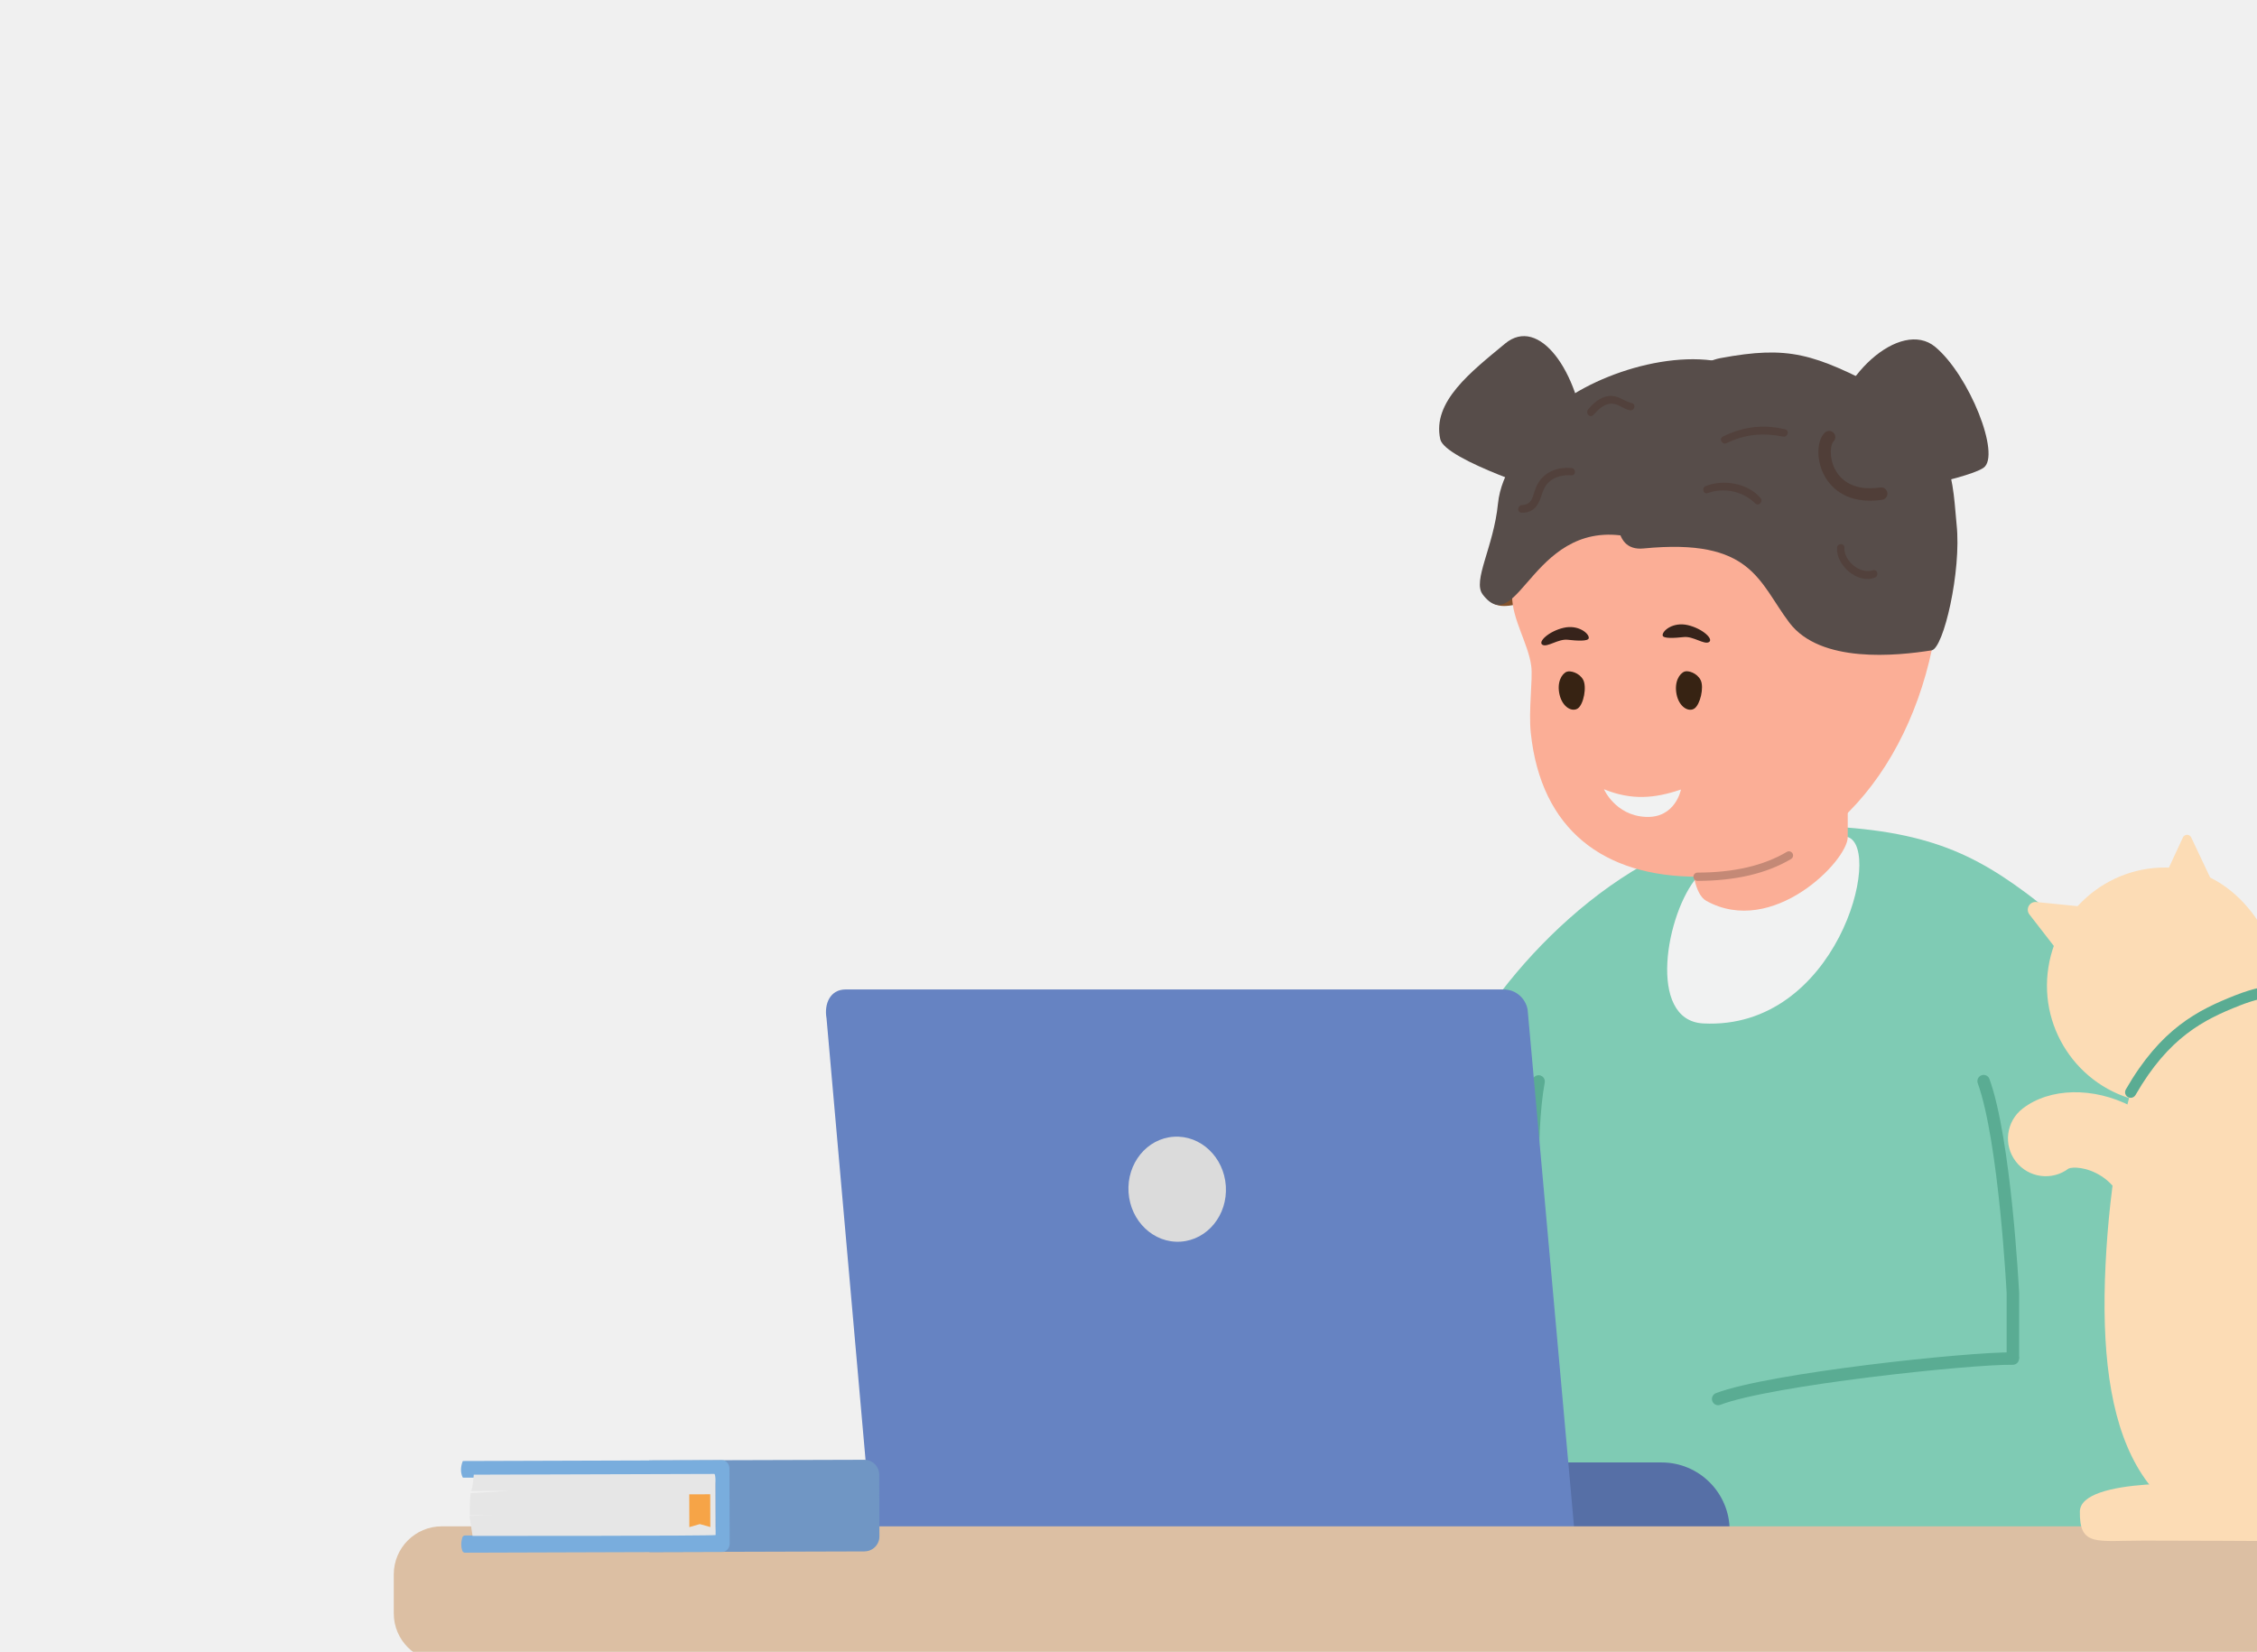
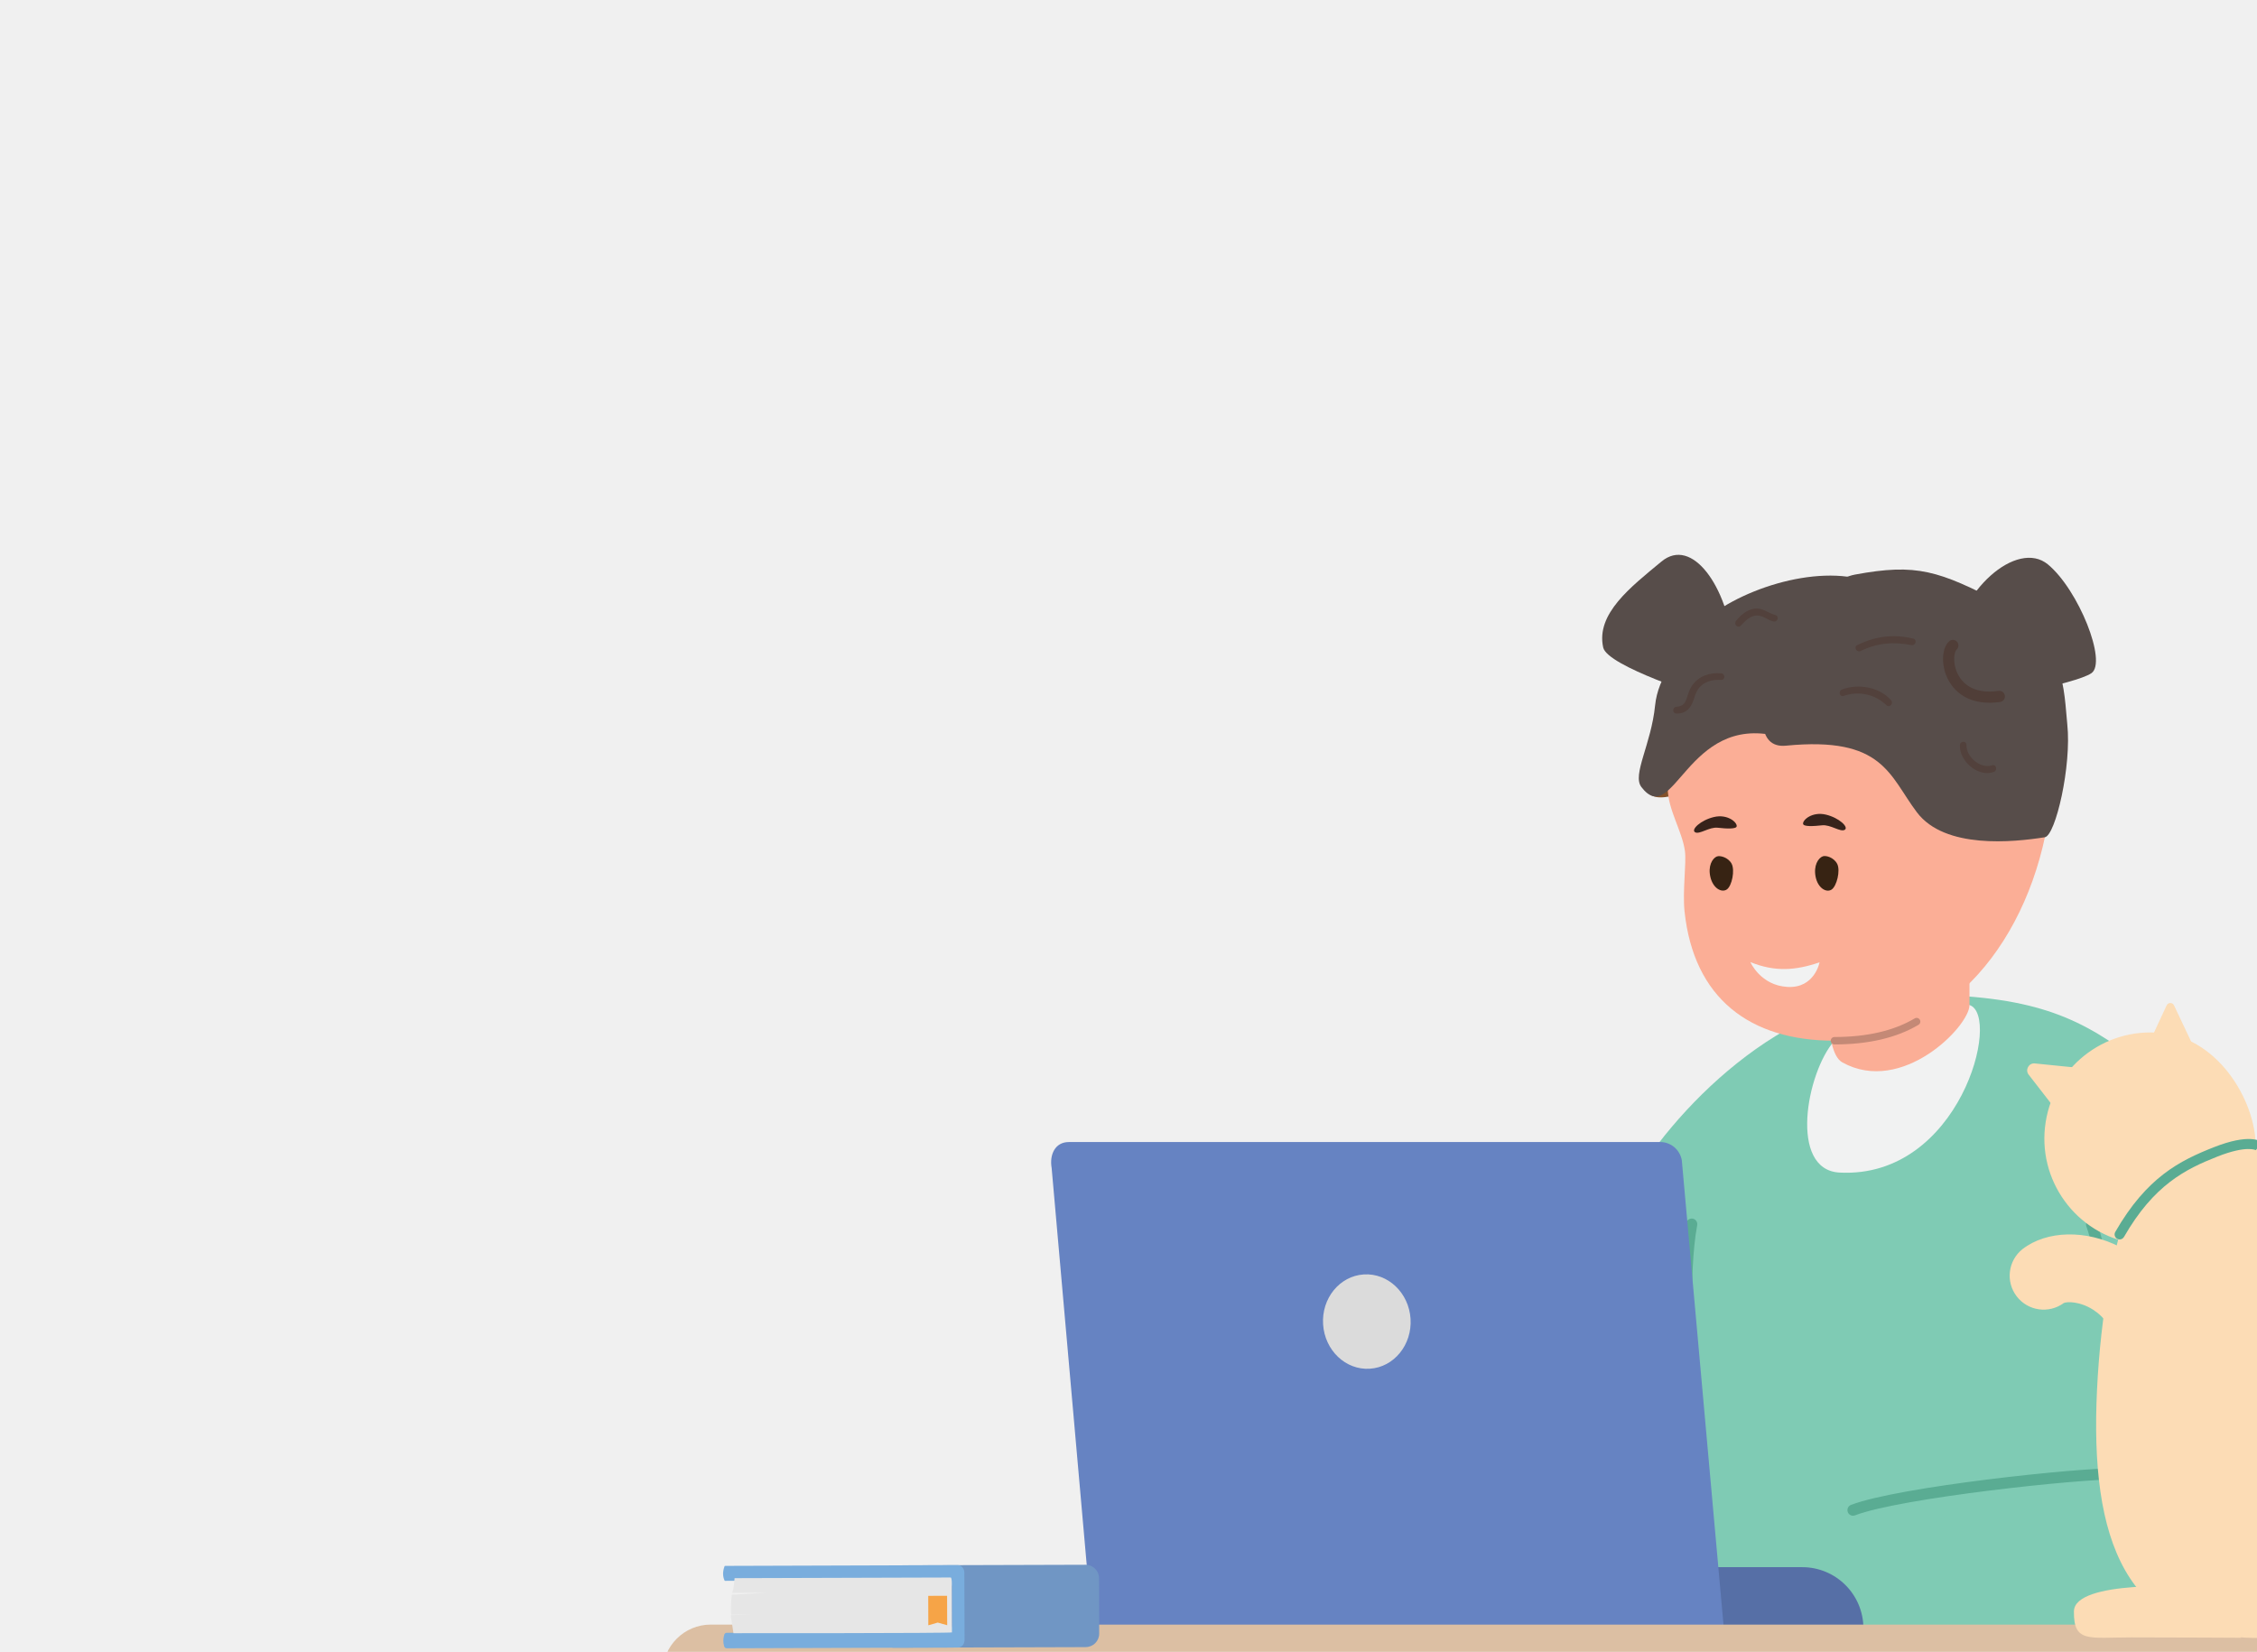
<svg xmlns="http://www.w3.org/2000/svg" width="235" height="172" fill="none">
  <g clip-path="url(#a)">
-     <path d="M226.839 161.659s14.611-46.153-16.012-68.769c-6.446-4.759-12.054-7.001-25.607-6.953-14.433.054-27.421 13.588-32.524 22.756-9.454 16.987-17.286 52.966-17.286 52.966h91.429Z" fill="#7FCBB4" />
-     <path d="M209.579 161.621a.644.644 0 0 1-.645-.645v-26.295c-.005-.123-.816-15.787-3.008-21.885a.643.643 0 0 1 .392-.828.64.64 0 0 1 .827.393c2.262 6.28 3.051 21.643 3.089 22.293v26.327c0 .36-.29.645-.645.645l-.01-.005ZM161.939 157.432a.645.645 0 0 1-.639-.575c-.156-1.35-3.825-33.209-1.73-44.405a.649.649 0 0 1 1.273.242c-2.062 11.002 1.709 43.69 1.746 44.018a.65.65 0 0 1-.569.72h-.081Z" fill="#5AAC93" />
-     <path d="M176.74 91.292c-3.244 3.69-5.312 14.976.607 15.277 13.918.715 18.768-18.207 15.041-19.412-8.52-2.758-15.648 4.135-15.648 4.135Z" fill="#F1F2F2" />
-     <path d="M176.138 81.856c0 1.441-.843 10.636 1.521 11.948 6.918 3.84 14.728-4.194 14.728-6.64v-7.895l-16.243 2.592-.006-.005Z" fill="#FBAE96" />
-     <path d="M165.045 45.737c-.677-7.033-4.786-12.905-8.337-9.958-3.55 2.946-7.611 6.05-6.746 9.958.483 2.189 11.865 5.765 11.865 5.765l3.218-5.765Z" fill="#574D4A" />
-     <path d="M158.038 52.599a.647.647 0 0 1-.408-1.15c2.262-1.824 3.363-3.77 3.363-5.948 0-.36.29-.645.644-.645.355 0 .645.29.645.645 0 2.56-1.295 4.898-3.846 6.958a.639.639 0 0 1-.403.145l.005-.005Z" fill="#DE501D" />
-     <path d="M160.063 62.45c-2.251.505-3.916 1.086-4.84.167-.924-.925 0-3.307 0-3.307l2.971-.479 1.869 3.619Z" fill="#82512B" />
-     <path d="M201.649 64.842c-2.138 14.76-11.608 26.45-24.897 26.45-9.819 0-16.303-4.92-17.366-14.98-.247-2.34.226-5.587.048-6.958-.295-2.307-1.993-4.867-1.993-7.286 0-14.76 12.677-21.842 25.966-21.842 13.29 0 20.359 10.012 18.242 24.616Z" fill="#FBAE96" />
-     <path d="M173.115 66.17c-.054-.478 1.08-1.44 2.632-1.075 1.547.366 2.697 1.463 2.192 1.764-.505.301-1.639-.635-2.627-.522-.988.108-2.154.172-2.192-.166h-.005ZM165.425 66.45c.053-.478-1.08-1.44-2.632-1.075-1.547.366-2.697 1.463-2.192 1.764.505.3 1.638-.635 2.627-.522.988.113 2.154.172 2.191-.167h.006Z" fill="#37231B" />
-     <path d="M171.128 57.11c11.313-1.107 11.952 3.458 15.186 7.733 3.239 4.275 11.167 3.452 14.809 2.877 1.241-.194 3.115-8.27 2.6-13.094-.382-3.575-.172-10.146-7.531-13.975-7.359-3.828-9.916-4.689-17.066-3.36-7.144 1.328-14.906 20.497-8.003 19.82h.005Z" fill="#574D4A" />
-     <path d="M190.371 46.184c.677-7.034 7.558-13.018 11.114-10.072 3.556 2.947 6.881 11.32 5.038 12.599-1.842 1.28-12.934 3.237-12.934 3.237l-3.218-5.764Z" fill="#574D4A" />
-     <path d="M194.698 52.136c-3.132 0-4.421-1.92-4.851-2.823-.752-1.576-.671-3.5.183-4.291a.647.647 0 0 1 .875.952c-.301.28-.489 1.543.102 2.78.452.946 1.671 2.462 4.77 2.005a.648.648 0 1 1 .188 1.285 9.118 9.118 0 0 1-1.273.097l.006-.005Z" fill="#503E38" />
-     <path d="M154.374 61.896c3.776 4.91 5.253-8.447 15.749-5.893 4.099.994.881-6.039 4.786-8.765 3.9-2.726 10.12-8.824 3.352-9.706-6.768-.882-15.932 3.033-18.478 7.216-1.134 1.86-3.476 4.345-3.814 7.7-.451 4.528-2.68 8.034-1.59 9.448h-.005Z" fill="#574D4A" />
-     <path d="M167.008 82.184s1.176 2.71 4.313 2.877c3.137.167 3.701-2.85 3.701-2.85-2.761.941-5.151 1.135-8.014-.027Z" fill="#F1F2F2" />
-     <path d="M175.406 69.924c-.548.204-1.102 1.086-.838 2.387.263 1.296 1.235 1.866 1.842 1.474.607-.393 1.042-2.21.661-2.969-.382-.758-1.316-1.021-1.671-.887l.006-.005ZM163.131 69.945c-.538.226-1.059 1.13-.742 2.42.317 1.285 1.306 1.812 1.902 1.398.596-.42.951-2.248.542-2.99-.408-.742-1.359-.967-1.702-.822v-.006Z" fill="#372313" />
-     <path d="M183.305 51.851c-1.338-1.549-3.841-1.963-5.7-1.242-.451.177-.263.903.204.736 1.703-.607 3.648-.204 4.937 1.065.365.36.892-.177.559-.559ZM185.866 44.705c-2.283-.548-4.389-.28-6.484.758-.451.226-.053.898.398.678 1.933-.941 3.787-1.086 5.882-.683.488.097.703-.635.209-.753h-.005ZM195.002 59.384c-1.343.441-3.019-.978-2.965-2.355.021-.495-.731-.49-.763 0-.118 1.828 2.138 3.818 3.937 3.114.457-.183.28-.92-.209-.759ZM163.62 48.732c-1.305-.123-2.616.312-3.379 1.43-.285.415-.424.888-.575 1.361-.22.694-.456 1.01-1.219 1.08-.494.05-.51.775 0 .786 1.128.016 1.681-.645 2.004-1.65.188-.592.365-1.125.843-1.56.634-.581 1.499-.737 2.331-.689.494.027.478-.715 0-.758h-.005ZM169.9 41.973c-.865-.22-1.445-.855-2.401-.736-.892.113-1.601.736-2.149 1.409-.312.381.204.935.553.553.527-.564 1.177-1.242 2.025-1.161.629.06 1.144.56 1.768.683.483.097.693-.624.204-.748Z" fill="#52413C" />
-     <path d="M176.746 91.722a.432.432 0 0 1-.43-.43c0-.236.194-.43.43-.43 3.76 0 6.892-.726 9.298-2.156a.43.43 0 0 1 .591.15.43.43 0 0 1-.15.592c-2.541 1.51-5.818 2.275-9.739 2.275Z" fill="#C48976" />
-     <path d="M179.184 161.804c0-6.91 9.642-20.353 27.341-20.353s26.766 1.237 26.766 1.237v18.858l-54.107.258Z" fill="#7FCBB4" />
-     <path d="M178.887 146.323a.65.65 0 0 1-.231-1.253c5.506-2.108 26.257-4.313 30.93-4.253a.64.64 0 0 1 .639.656.645.645 0 0 1-.645.639h-.01c-4.475-.064-25.187 2.151-30.446 4.168a.698.698 0 0 1-.231.043h-.006Z" fill="#5AAC93" />
-     <path d="M106.575 152.283h66.437c3.907 0 7.08 3.176 7.08 7.087v1.1H106.57v-8.192l.005.005Z" fill="#566FA6" />
-     <path d="M164.025 160.475H90.868l-4.808-54.426c-.277-1.571.409-3.018 1.982-3.018h68.529c1.222 0 2.273.888 2.488 2.112l4.966 55.332Z" fill="#6683C2" />
-     <path d="M127.635 123.502c.194 3.018-1.916 5.609-4.711 5.789-2.795.181-5.221-2.116-5.419-5.134-.198-3.018 1.916-5.609 4.711-5.79 2.795-.18 5.221 2.117 5.419 5.135Z" fill="#DBDBDB" />
-     <path d="M381.847 158.935H46a5 5 0 0 0-5 5v4.068a5 5 0 0 0 5 5h335.847a5 5 0 0 0 5-5v-4.068a5 5 0 0 0-5-5Z" fill="#DCBFA3" />
-     <path d="M237.538 104.549c-.873 6.734-7.354 11.281-14.051 10.22s-11.269-7.361-10.204-14.065c1.06-6.704 7.353-11.28 14.05-10.215 6.697 1.066 10.856 9.038 10.21 14.065l-.005-.005Z" fill="#FCDCB5" />
-     <path d="M256.167 130.552c1.615 15.116 1.969 29.933-18.254 29.933-15.418 0-19.531-11.382-18.683-28.791.833-17.091 5.824-34.83 15.14-30.378 10.326 4.931 20.162 13.984 21.797 29.236Z" fill="#FCDCB5" />
-     <path d="M221.84 114.315a.58.58 0 0 1-.5-.869c3.649-6.345 7.48-8.26 11.411-9.811 4.063-1.602 5.385-.753 5.612-.566l-.742.894s.01.01.03.02c-.01-.005-1.049-.621-4.471.728-3.73 1.47-7.368 3.289-10.83 9.311a.58.58 0 0 1-.505.293h-.005Z" fill="#5AAC93" />
-     <path d="m215.366 100.462-4.062-5.24c-.434-.56.015-1.368.716-1.298l6.506.657-3.16 5.881ZM230.494 92.161l-2.327-4.92a.477.477 0 0 0-.898 0l-2.054 4.42 5.279.495v.005ZM224.732 131.744a3.94 3.94 0 0 1-3.432-4.067c.121-2.91-1.307-4.445-2.528-5.223-1.54-.981-3.008-.95-3.392-.773a3.936 3.936 0 0 1-5.486-.728 3.931 3.931 0 0 1 .702-5.517c2.821-2.182 7.373-2.278 11.33-.232 4.764 2.46 7.469 7.25 7.237 12.807a3.93 3.93 0 0 1-4.093 3.764c-.116 0-.227-.016-.338-.031ZM230.898 154.534c-.827 0-14.302-.803-14.342 2.87-.046 3.673 1.726 3.016 6.661 3.016 4.936 0 12.703.045 12.703.045l-5.022-5.931Z" fill="#FCDCB5" />
-     <path d="m90.013 161.546-22.393.066-.029-9.541 22.394-.067a1.56 1.56 0 0 1 1.562 1.555l.019 6.419a1.558 1.558 0 0 1-1.553 1.563v.005Z" fill="#7096C4" />
-     <path d="m74.548 158.934-.012-4.278c0-.478-.336-.868-.752-.868l-25.554.079a.073.073 0 0 1-.062-.042c-.228-.499-.22-1.052 0-1.646.013-.029.033-.046.063-.046l26.965-.083c.412 0 .748.386.752.869l.025 7.803c0 .478-.332.869-.748.873l-26.82.083c-.125 0-.237-.087-.278-.224-.142-.433-.13-.877.004-1.339.041-.137.154-.228.278-.228l25.392-.075c.411 0 .747-.391.747-.873v-.005Z" fill="#79ADDD" />
-     <path d="m53.11 155.238-4.07.013c.075-.212.175-.212.291-1.697l25.039-.075c.091 0 .12.391.124.495l.017 5.866c0 .104-25.309.092-25.309.092-.199-1.414-.249-1.48-.315-2.091l2.438-.063-2.38.009c-.067 0-.038-1.543.062-2.312l4.103-.241v.004Z" fill="#E6E6E6" />
-     <path d="m73.95 155.596.008 2.789.005.624-1.097-.308-1.092.316v-.623l-.008-2.79 2.184-.008Z" fill="#F6A447" />
+     <path d="M236.028 171.614s13.132-41.482-14.392-61.81c-5.794-4.277-10.834-6.292-23.015-6.249-12.973.049-24.647 12.213-29.233 20.454-8.497 15.267-15.536 47.605-15.536 47.605h82.176Z" fill="#7FCBB4" />
+     <path d="M220.514 171.58a.578.578 0 0 1-.58-.58v-23.634c-.004-.111-.734-14.189-2.703-19.67a.577.577 0 0 1 .352-.744.577.577 0 0 1 .744.353c2.032 5.645 2.742 19.452 2.776 20.037v23.663a.578.578 0 0 1-.58.579l-.009-.004ZM177.693 167.815a.58.58 0 0 1-.575-.517c-.14-1.213-3.437-29.849-1.554-39.911a.583.583 0 1 1 1.144.218c-1.854 9.888 1.535 39.268 1.569 39.562a.585.585 0 0 1-.512.648H177.693Z" fill="#5AAC93" />
+     <path d="M190.999 108.369c-2.916 3.315-4.775 13.46.546 13.73 12.509.643 16.869-16.364 13.518-17.447-7.657-2.479-14.064 3.717-14.064 3.717Z" fill="#F1F2F2" />
+     <path d="M190.46 99.887c0 1.295-.758 9.56 1.366 10.739 6.218 3.451 13.238-3.77 13.238-5.969v-7.094l-14.6 2.329-.004-.005Z" fill="#FBAE96" />
+     <path d="M180.483 67.424c-.608-6.322-4.302-11.6-7.493-8.951-3.191 2.648-6.841 5.437-6.064 8.95.435 1.968 10.665 5.181 10.665 5.181l2.892-5.18Z" fill="#574D4A" />
+     <path d="M174.184 73.59a.582.582 0 0 1-.367-1.034c2.032-1.638 3.022-3.388 3.022-5.345a.579.579 0 1 1 1.159 0c0 2.3-1.164 4.403-3.457 6.254a.573.573 0 0 1-.362.13l.005-.004Z" fill="#DE501D" />
+     <path d="M176.008 82.445c-2.023.454-3.519.976-4.35.15-.83-.832 0-2.973 0-2.973l2.67-.43 1.68 3.253Z" fill="#82512B" />
+     <path d="M213.382 84.595c-1.921 13.267-10.433 23.774-22.377 23.774-8.826 0-14.653-4.423-15.609-13.465-.222-2.102.203-5.022.044-6.254-.266-2.073-1.792-4.374-1.792-6.549 0-13.266 11.394-19.631 23.339-19.631 11.944 0 18.298 8.999 16.395 22.125Z" fill="#FBAE96" />
+     <path d="M187.736 85.79c-.048-.43.97-1.296 2.366-.967 1.39.328 2.423 1.314 1.97 1.585-.454.27-1.473-.57-2.361-.469-.889.097-1.936.155-1.97-.15h-.005ZM180.827 86.04c.048-.43-.971-1.294-2.366-.966-1.391.329-2.424 1.315-1.97 1.585.454.271 1.473-.57 2.361-.468.888.101 1.936.154 1.97-.15h.005Z" fill="#37231B" />
+     <path d="M185.95 77.646c10.167-.996 10.742 3.108 13.648 6.95 2.912 3.842 10.038 3.102 13.311 2.585 1.115-.174 2.8-7.433 2.337-11.768-.343-3.214-.155-9.12-6.769-12.56-6.614-3.442-8.913-4.215-15.339-3.022-6.421 1.194-13.397 18.424-7.193 17.815h.005Z" fill="#574D4A" />
+     <path d="M203.242 67.825c.609-6.322 6.793-11.7 9.989-9.053 3.196 2.649 6.185 10.174 4.529 11.324-1.656 1.15-11.626 2.91-11.626 2.91l-2.892-5.181Z" fill="#574D4A" />
+     <path d="M207.135 73.175c-2.815 0-3.973-1.726-4.36-2.537-.676-1.417-.603-3.147.165-3.857a.58.58 0 1 1 .786.855c-.27.252-.439 1.387.092 2.499.406.85 1.502 2.213 4.287 1.803a.584.584 0 0 1 .169 1.155 8.21 8.21 0 0 1-1.144.087l.005-.005Z" fill="#503E38" />
+     <path d="M170.895 81.947c3.394 4.413 4.722-7.592 14.155-5.297 3.684.894.792-5.427 4.302-7.878 3.505-2.45 9.096-7.93 3.013-8.723-6.083-.793-14.32 2.726-16.608 6.486-1.019 1.672-3.124 3.905-3.428 6.92-.406 4.07-2.409 7.221-1.429 8.492h-.005Z" fill="#574D4A" />
+     <path d="M182.25 100.182s1.057 2.436 3.877 2.586c2.819.149 3.326-2.562 3.326-2.562-2.481.846-4.63 1.02-7.203-.024Z" fill="#F1F2F2" />
+     <path d="M189.798 89.163c-.492.183-.989.976-.753 2.145.237 1.165 1.111 1.677 1.656 1.325.546-.353.937-1.987.594-2.668-.343-.682-1.183-.918-1.502-.798l.005-.004ZM178.761 89.182c-.483.203-.951 1.014-.667 2.174.285 1.156 1.174 1.63 1.71 1.257.535-.377.854-2.02.487-2.687-.367-.667-1.221-.87-1.53-.74v-.004Z" fill="#372313" />
+     <path d="M196.901 72.919c-1.202-1.392-3.452-1.764-5.123-1.117-.405.16-.236.812.184.662 1.53-.546 3.278-.183 4.437.957.328.324.801-.16.502-.502ZM199.201 66.496c-2.052-.493-3.944-.251-5.827.681-.406.203-.048.807.357.61 1.738-.846 3.404-.977 5.287-.614.439.087.632-.57.188-.677h-.005ZM207.417 79.69c-1.207.396-2.713-.88-2.665-2.117.019-.445-.657-.44-.685 0-.107 1.643 1.921 3.431 3.538 2.798.411-.164.251-.826-.188-.681ZM179.207 70.115c-1.174-.11-2.352.28-3.037 1.286-.256.372-.382.797-.517 1.223-.198.623-.41.908-1.096.971-.444.044-.458.696 0 .706 1.014.014 1.511-.58 1.801-1.484.169-.532.328-1.01.758-1.402.57-.522 1.347-.662 2.095-.618.445.024.43-.643 0-.682h-.004ZM184.848 64.04c-.778-.198-1.299-.768-2.159-.662-.801.102-1.438.662-1.931 1.267-.28.343.184.84.498.497.473-.507 1.057-1.116 1.82-1.044.565.054 1.028.503 1.588.614.435.087.623-.56.184-.672Z" fill="#52413C" />
+     <path d="M191.003 108.755a.388.388 0 0 1-.386-.386c0-.213.174-.387.386-.387 3.38 0 6.195-.652 8.358-1.938a.387.387 0 1 1 .395.667c-2.283 1.358-5.228 2.044-8.753 2.044Z" fill="#C48976" />
+     <path d="M193.195 171.744c0-6.21 8.666-18.293 24.575-18.293 15.908 0 24.057 1.112 24.057 1.112v16.949l-48.632.232Z" fill="#7FCBB4" />
+     <path d="M192.932 157.83a.584.584 0 0 1-.208-1.126c4.949-1.895 23.599-3.876 27.799-3.823.324 0 .58.266.575.589a.582.582 0 0 1-.58.576h-.009c-4.022-.058-22.639 1.933-27.365 3.745a.637.637 0 0 1-.208.039h-.004Z" fill="#5AAC93" />
+     <path d="M127.941 163.187h59.714a6.37 6.37 0 0 1 6.364 6.371v.988h-66.081v-7.363l.003.004Z" fill="#566FA6" />
+     <path d="M179.574 170.55h-65.753l-4.322-48.918c-.249-1.412.368-2.713 1.782-2.713h61.594c1.098 0 2.042.799 2.236 1.898l4.463 49.733Z" fill="#6683C2" />
+     <path d="M146.867 137.319c.173 2.712-1.723 5.041-4.235 5.204-2.512.162-4.693-1.902-4.87-4.615-.178-2.713 1.722-5.042 4.234-5.204 2.512-.162 4.693 1.902 4.871 4.615Z" fill="#DBDBDB" />
+     <path d="M374.847 169.166H74a5 5 0 0 0-5 5v2.644a5 5 0 0 0 5 5h300.847a5 5 0 0 0 5-5v-2.644a5 5 0 0 0-5-5Z" fill="#DCBFA3" />
+     <path d="M234.798 120.283c-.785 6.053-6.609 10.14-12.628 9.186-6.02-.953-10.129-6.615-9.172-12.641.952-6.026 6.609-10.14 12.628-9.182 6.019.959 9.757 8.124 9.176 12.642l-.004-.005Z" fill="#FCDCB5" />
+     <path d="M251.544 143.655c1.451 13.586 1.769 26.904-16.407 26.904-13.858 0-17.555-10.23-16.793-25.878.749-15.361 5.235-31.304 13.608-27.303 9.281 4.431 18.122 12.568 19.592 26.277Z" fill="#FCDCB5" />
+     <path d="M220.692 129.061a.521.521 0 0 1-.45-.781c3.28-5.703 6.723-7.424 10.256-8.818 3.652-1.439 4.84-.677 5.044-.509l-.666.804s.009.009.027.018c-.009-.004-.944-.558-4.019.654-3.352 1.322-6.623 2.956-9.734 8.369a.523.523 0 0 1-.454.263h-.004Z" fill="#5AAC93" />
+     <path d="m214.875 116.61-3.651-4.709c-.39-.504.013-1.231.644-1.167l5.847.59-2.84 5.286ZM228.471 109.15l-2.091-4.423a.428.428 0 0 0-.807 0l-1.846 3.973 4.744.445v.005ZM223.288 144.727a3.542 3.542 0 0 1-3.085-3.655c.109-2.616-1.175-3.996-2.272-4.696-1.384-.88-2.704-.853-3.049-.694a3.536 3.536 0 0 1-4.3-5.613c2.536-1.961 6.627-2.048 10.184-.209 4.282 2.212 6.713 6.516 6.504 11.511a3.53 3.53 0 0 1-3.982 3.356ZM228.83 165.21c-.744 0-12.855-.722-12.892 2.58-.041 3.301 1.552 2.71 5.988 2.71s11.417.041 11.417.041l-4.513-5.331Z" fill="#FCDCB5" />
+     <path d="m113.053 171.512-20.127.06-.025-8.576 20.127-.06a1.401 1.401 0 0 1 1.404 1.398l.017 5.769a1.401 1.401 0 0 1-1.396 1.405v.004Z" fill="#7096C4" />
+     <path d="m99.15 169.165-.01-3.845c0-.43-.303-.781-.676-.781l-22.968.071a.066.066 0 0 1-.056-.037c-.205-.449-.198-.946 0-1.48.011-.026.03-.041.056-.041l24.237-.075c.37 0 .672.348.676.781l.022 7.014c0 .429-.299.781-.672.784l-24.106.075c-.112 0-.213-.078-.25-.202-.127-.388-.116-.788.004-1.203.037-.123.138-.205.25-.205l22.822-.068c.37 0 .672-.351.672-.784v-.004Z" fill="#79ADDD" />
+     <path d="m79.882 165.843-3.658.011c.067-.19.157-.19.261-1.524l22.505-.068c.082 0 .108.352.112.445l.015 5.273c0 .093-22.747.082-22.747.082-.18-1.271-.224-1.33-.284-1.88l2.191-.056-2.139.008c-.06 0-.033-1.387.056-2.078l3.688-.217v.004Z" fill="#E6E6E6" />
+     <path d="m98.612 166.165.007 2.507.004.56-.985-.276-.982.284v-.561l-.008-2.507 1.964-.007Z" fill="#F6A447" />
  </g>
  <defs>
    <clipPath id="a">
      <path fill="#fff" d="M0 0h235v172H0z" />
    </clipPath>
  </defs>
</svg>
